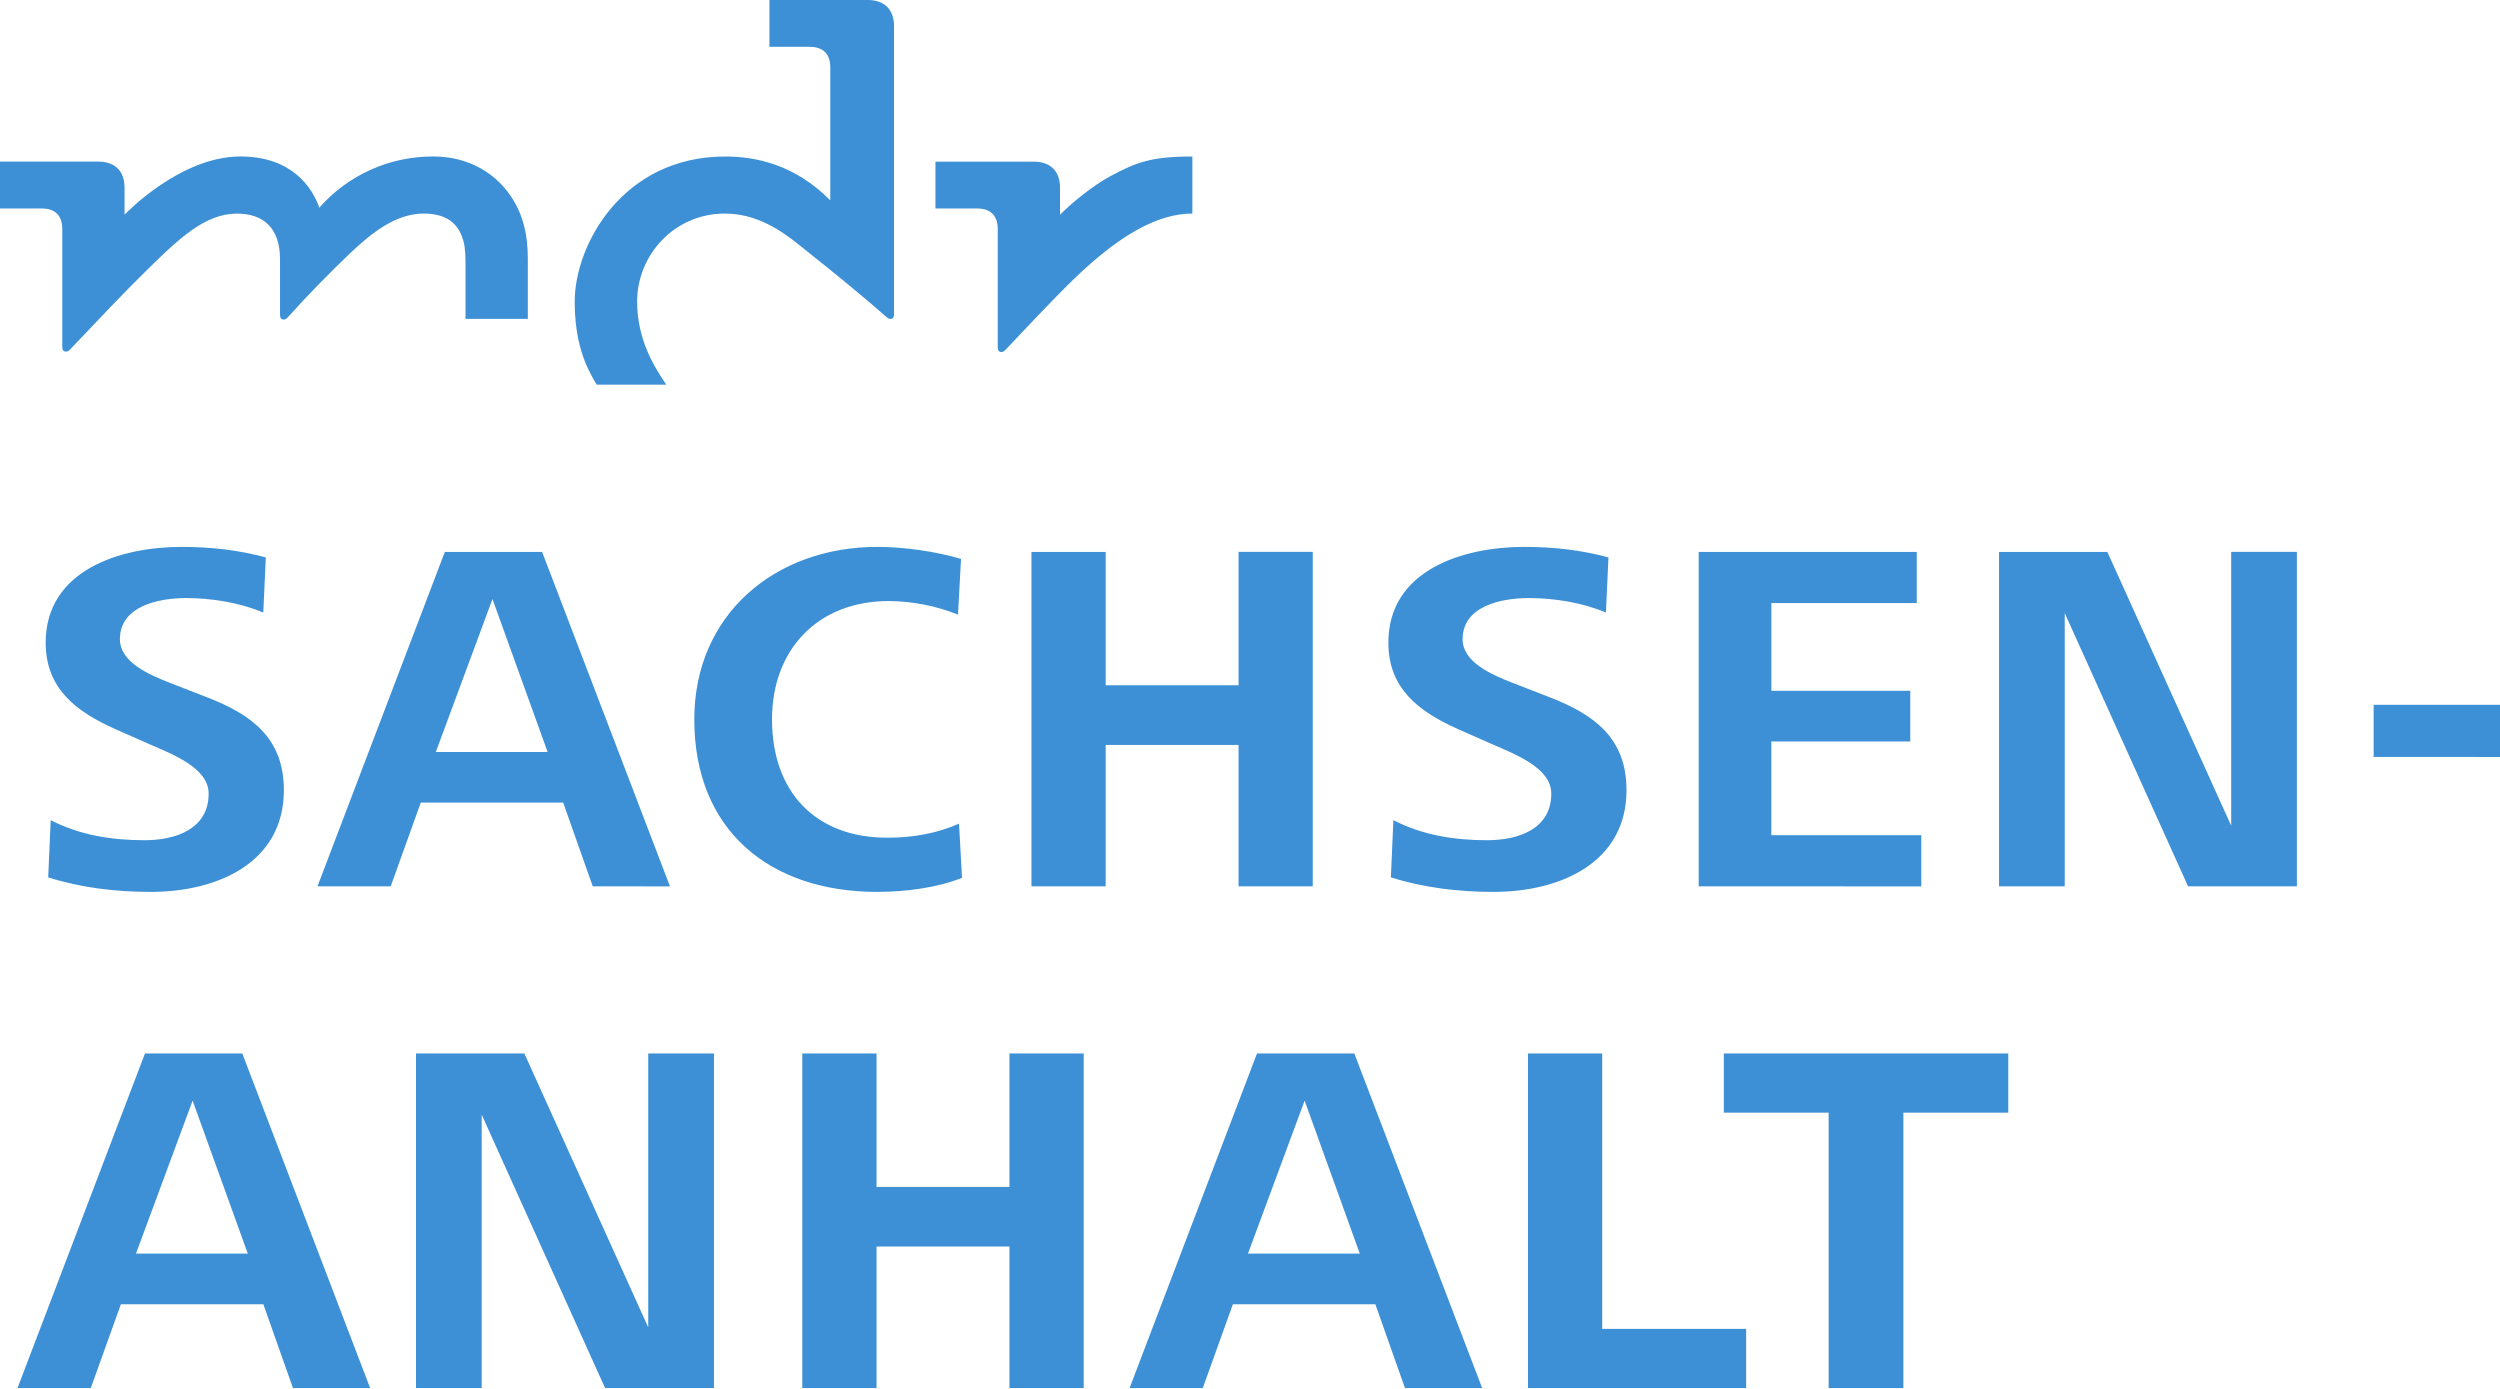
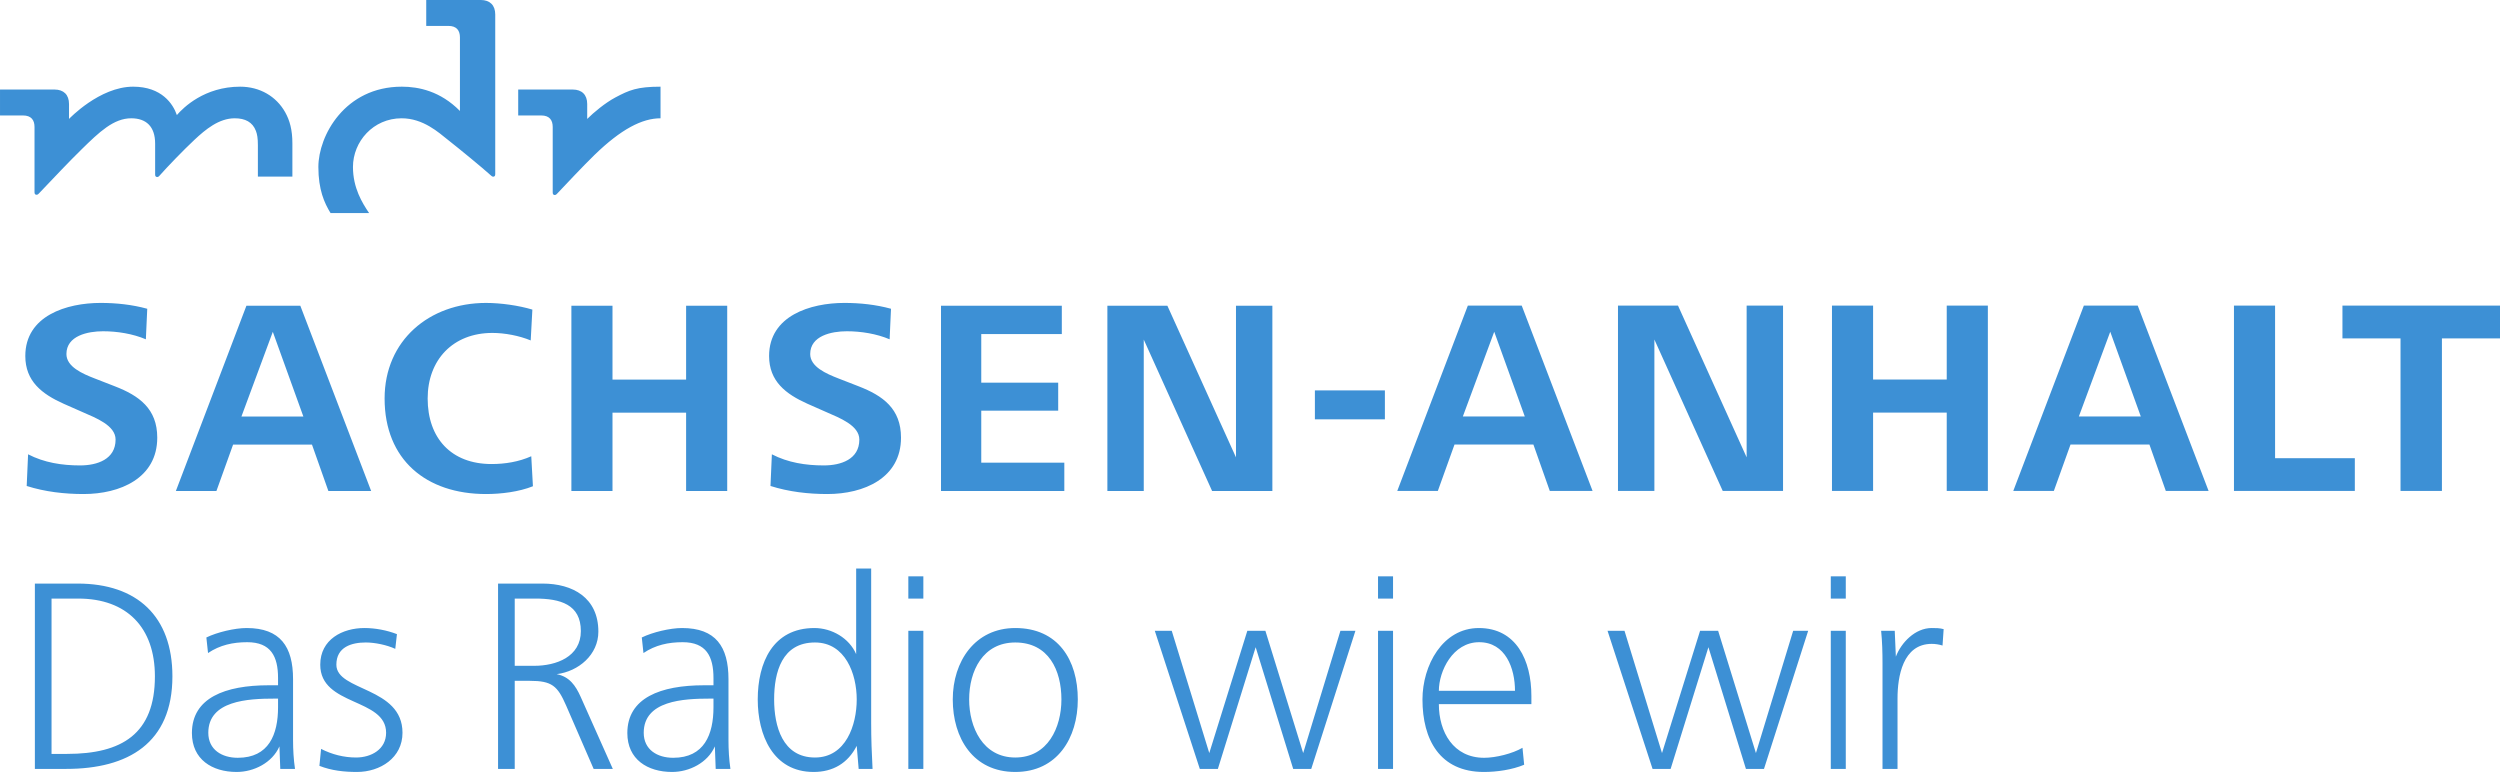
- <svg xmlns="http://www.w3.org/2000/svg" width="282.504" height="156.852" viewBox="0 0 74.746 41.5">
-   <path d="M31.693 6.42v-.807c0-.5-.29-.78-.784-.78h-2.94v1.4h1.243c.44 0 .619.248.619.618v3.527c0 .082.018.124.072.141.056.018.105-.004.151-.051.416-.438 1.391-1.482 2.025-2.098 1.436-1.396 2.575-1.985 3.571-1.985V4.679c-1.263 0-1.693.186-2.44.582-.547.292-1.175.815-1.517 1.158zm-10.01-1.741c-3.07 0-4.5 2.65-4.5 4.333 0 1.227.32 1.94.656 2.488h2.08c-.373-.552-.87-1.358-.87-2.488 0-1.37 1.095-2.627 2.626-2.627 1.171 0 2.008.775 2.49 1.156.701.553 1.818 1.47 2.34 1.938.05.045.095.07.152.052.054-.017.072-.059.072-.14V.78c0-.5-.29-.78-.784-.78h-2.94v1.4h1.2c.44 0 .619.248.619.618V5.99c-1.06-1.072-2.229-1.311-3.14-1.311zM9.545 6.21a4.518 4.518 0 0 1 3.416-1.532c1.066 0 1.949.524 2.43 1.378.249.445.39.955.39 1.673v1.804h-1.863V7.837c0-.376-.036-.583-.106-.768-.179-.478-.58-.684-1.143-.684-.854 0-1.576.601-2.177 1.163a35.167 35.167 0 0 0-1.896 1.948c-.044.05-.095.07-.152.052-.053-.017-.072-.059-.072-.142V7.75c0-.928-.492-1.364-1.29-1.364-.951 0-1.732.75-2.664 1.663-.728.712-1.395 1.426-2.332 2.408-.046.048-.095.068-.151.05-.054-.016-.073-.058-.073-.14V6.85c0-.37-.178-.618-.618-.618H0v-1.4h2.94c.494 0 .784.28.784.78v.807s1.647-1.741 3.462-1.741c1.54 0 2.155.93 2.36 1.532zm61.423 16.421v-1.559h3.778v1.56zM65.42 26.5l-3.688-8.17v8.17h-1.964v-9.999h3.238l3.703 8.186V16.5h1.964v10zm-14.632 0v-9.999h6.52v1.53h-4.347v2.623h4.153v1.514H52.96v2.803h4.483v1.53zm-6.13.166c-1.034 0-2.083-.12-3.073-.435l.075-1.71c.87.45 1.83.6 2.803.6.929 0 1.918-.33 1.918-1.394 0-.765-1.065-1.17-1.783-1.484l-1.02-.45c-1.168-.524-2.068-1.214-2.068-2.578 0-2.174 2.234-2.864 4.062-2.864.854 0 1.694.09 2.518.315l-.075 1.649c-.705-.3-1.544-.434-2.309-.434-.823 0-1.977.24-1.977 1.229 0 .69.87 1.064 1.528 1.319l1.08.42c1.319.51 2.293 1.214 2.293 2.773 0 2.189-2.01 3.044-3.971 3.044zm-7.627-.166v-4.227h-3.973V26.5h-2.219v-9.999h2.219v3.988h3.973V16.5h2.218v10zm-10.801.166c-3.223 0-5.472-1.845-5.472-5.158 0-3.133 2.413-5.157 5.472-5.157.794 0 1.754.135 2.503.36l-.09 1.664a5.71 5.71 0 0 0-2.068-.405c-2.13 0-3.493 1.455-3.493 3.538 0 2.144 1.274 3.538 3.448 3.538.734 0 1.469-.12 2.143-.42l.09 1.62c-.75.3-1.709.42-2.533.42zM14.724 17.91l-1.694 4.573h3.343zm2.999 8.59l-.885-2.503H12.58l-.899 2.503H9.492l3.808-9.999h2.908l3.823 10zm-13.209.166c-1.034 0-2.084-.12-3.073-.435l.075-1.71c.87.45 1.829.6 2.803.6.93 0 1.919-.33 1.919-1.394 0-.765-1.064-1.17-1.784-1.484l-1.02-.45c-1.169-.524-2.068-1.214-2.068-2.578 0-2.174 2.234-2.864 4.063-2.864.854 0 1.694.09 2.518.315l-.075 1.649c-.705-.3-1.544-.434-2.309-.434-.824 0-1.978.24-1.978 1.229 0 .69.87 1.064 1.529 1.319l1.079.42c1.32.51 2.294 1.214 2.294 2.773 0 2.189-2.01 3.044-3.973 3.044zm52.394 6.6V41.5h-2.235v-8.233H51.54v-1.77h8.504v1.77zM45.684 41.5V31.497h2.219v8.234h4.304v1.77zm-6.678-8.593l-1.694 4.574h3.344zm3 8.593l-.885-2.504h-4.26l-.9 2.504h-2.188l3.809-10.003h2.91L44.314 41.5zm-11.825 0v-4.23h-3.974v4.23h-2.22V31.497h2.22v3.99h3.974v-3.99h2.22V41.5zm-12.09 0l-3.689-8.173V41.5h-1.964V31.497h3.239l3.704 8.189v-8.189h1.965V41.5zM5.759 32.907l-1.694 4.574h3.344zm3 8.593l-.885-2.504H3.614l-.9 2.504H.524l3.81-10.003h2.91L11.066 41.5h-2.31" fill="#3d90d5" />
+ <svg xmlns="http://www.w3.org/2000/svg" width="800" height="247.03" version="1.1">
+   <path d="m621.61 206.57c-1.155-0.355-2.311-0.531-3.468-0.531-9.249 0-10.935 10.489-10.935 17.427v22.583h-4.804v-33.699c0-3.468-0.086-7.021-0.441-10.49h4.355l0.356 8.268c1.69-4.445 6.135-9.159 11.47-9.159 1.247 0 2.577 0 3.823 0.355zm-35.76 39.479v-44.189h4.8v44.189zm0-54.505v-7.112h4.8v7.112zm-21.374 54.505h-5.781l-12.002-38.945-12.092 38.945h-5.781l-14.405-44.189h5.426l12.002 39.123 12.181-39.123h5.781l12.092 39.123 11.914-39.123h4.804zm-91.148-40.545c-8.448 0-12.893 9.249-12.893 15.559h24.363c0-7.201-3.022-15.559-11.47-15.559zm-12.893 19.828c0 8.889 4.625 17.162 14.493 17.162 3.733 0 9.069-1.334 12.269-3.202l0.533 5.426c-3.823 1.6-8.714 2.311-12.893 2.311-14.137 0-19.648-10.403-19.648-23.206 0-10.851 6.4-22.852 18.048-22.852 12.002 0 16.806 10.403 16.806 21.695v2.667zm-19.466 20.717v-44.189h4.804v44.189zm0-54.505v-7.112h4.804v7.112zm-21.37 54.505h-5.779l-12.008-38.945-12.092 38.945h-5.781l-14.403-44.189h5.423l12.008 39.123 12.177-39.123h5.781l12.092 39.123 11.916-39.123h4.8zm-94.71-40.455c-10.402 0-14.76 9.159-14.76 18.228 0 8.889 4.359 18.582 14.76 18.582 10.406 0 14.765-9.602 14.765-18.582 0-9.339-4.093-18.228-14.765-18.228zm0 41.434c-13.514 0-20.004-10.848-20.004-23.206 0-12.184 7.111-22.852 20.004-22.852 13.694 0 20.008 10.224 20.008 22.852 0 12.358-6.58 23.206-20.008 23.206zm-34.221-0.979v-44.189h4.804v44.189zm0-54.505v-7.112h4.804v7.112zm-29.876 14.05c-10.581 0-13.07 9.514-13.07 18.228 0 8.534 2.667 18.582 13.07 18.582 9.891 0 13.359-10.403 13.359-18.582 0-8.184-3.648-18.228-13.359-18.228zm13.98 40.455-0.621-7.378c-2.847 5.601-7.647 8.357-13.802 8.357-13.07 0-17.873-11.916-17.873-23.206 0-11.738 4.802-22.852 18.138-22.852 5.534 0 11.136 3.202 13.357 8.357v-27.387h4.804v49.614c0 4.715 0.176 9.605 0.441 14.495zm-46.459-22.493h-1.157c-8.448 0-21.163 0.621-21.163 10.935 0 5.421 4.357 8.002 9.427 8.002 9.956 0 12.893-7.471 12.893-16.185zm0.709 22.493-0.266-7.203c-2.311 5.245-8.18 8.182-13.692 8.182-7.827 0-14.317-4.003-14.317-12.451 0-11.29 10.669-15.29 24.541-15.29h3.024v-2.313c0-6.936-2.313-11.47-9.87-11.47-4.535 0-8.714 0.891-12.537 3.468l-0.533-4.98c3.466-1.688 9.069-3.022 12.893-3.022 10.757 0 14.848 5.954 14.848 16.36v19.561c0 2.936 0.178 6.134 0.621 9.159zm-57.731-54.505h-6.579v21.516h6.223c7.025 0 14.938-2.842 14.938-11.115 0-8.534-6.58-10.402-14.583-10.402zm18.674 54.505-8.803-20.271c-2.758-6.315-4.535-7.913-11.649-7.913h-4.8v28.184h-5.335v-59.305h14.226c9.692 0 17.872 4.535 17.872 15.381 0 7.381-6.312 12.717-13.338 13.602 4.089 0.801 6.046 3.65 7.649 7.204l10.312 23.118zm-75.748 0.979c-4.091 0-8.18-0.445-12.004-1.955l0.533-5.426c3.468 1.778 7.292 2.756 11.204 2.756 4.802 0 9.604-2.577 9.604-7.912 0-11.205-21.074-8.448-21.074-21.786 0-8.093 7.112-11.736 14.137-11.736 3.468 0 7.202 0.711 10.403 1.955l-0.533 4.71c-2.668-1.24-6.491-2.041-9.425-2.041-4.534 0-9.424 1.42-9.424 7.111 0 8.538 21.161 7.027 21.161 21.786 0 8.002-7.115 12.537-14.582 12.537zm-25.242-23.472h-1.156c-8.446 0-21.161 0.621-21.161 10.935 0 5.421 4.357 8.002 9.426 8.002 9.958 0 12.891-7.471 12.891-16.185zm0.713 22.493-0.268-7.203c-2.312 5.245-8.18 8.182-13.693 8.182-7.824 0-14.315-4.003-14.315-12.451 0-11.29 10.67-15.29 24.54-15.29h3.023v-2.313c0-6.936-2.311-11.47-9.868-11.47-4.536 0-8.714 0.891-12.538 3.468l-0.533-4.98c3.468-1.688 9.07-3.022 12.893-3.022 10.759 0 14.849 5.954 14.849 16.36v19.561c0 2.936 0.177 6.134 0.623 9.159zm-64.659-54.505h-8.536v49.705h4.981c17.515 0 28.096-6.402 28.096-24.811 0-15.645-8.98-24.894-24.54-24.894zm-3.823 54.505h-10.047v-59.305h13.692c19.028 0 30.32 10.491 30.32 29.694 0 21.341-14.137 29.611-33.965 29.611zm399.56-111.87v-9.244h22.399v9.244zm-32.895 22.932-21.868-48.442v48.442h-11.642v-59.284h19.199l21.955 48.532v-48.532h11.642v59.284zm-86.751 0v-59.284h38.661v9.065h-25.777v15.556h24.62v8.975h-24.62v16.623h26.578v9.065zm-36.344 0.98c-6.13 0-12.353-0.711-18.22-2.578l0.443-10.135c5.156 2.668 10.845 3.558 16.622 3.558 5.503 0 11.368-1.957 11.368-8.268 0-4.535-6.31-6.933-10.569-8.8l-6.043-2.668c-6.934-3.109-12.267-7.198-12.267-15.287 0-12.889 13.244-16.978 24.081-16.978 5.064 0 10.044 0.535 14.93 1.867l-0.441 9.776c-4.179-1.777-9.155-2.574-13.689-2.574-4.882 0-11.726 1.422-11.726 7.288 0 4.089 5.156 6.307 9.059 7.819l6.402 2.492c7.823 3.019 13.597 7.198 13.597 16.443 0 12.974-11.912 18.044-23.547 18.044zm-45.222-0.98v-25.062h-23.556v25.062h-13.154v-59.284h13.154v23.641h23.556v-23.641h13.154v59.284zm-64.038 0.98c-19.11 0-32.443-10.936-32.443-30.577 0-18.575 14.31-30.577 32.443-30.577 4.71 0 10.398 0.801 14.843 2.132l-0.533 9.87c-3.644-1.511-8.267-2.402-12.266-2.402-12.623 0-20.709 8.624-20.709 20.977 0 12.709 7.553 20.977 20.442 20.977 4.355 0 8.711-0.711 12.711-2.488l0.533 9.596c-4.445 1.781-10.134 2.492-15.021 2.492zm-68.216-51.91-10.044 27.109h19.821zm17.778 50.93-5.245-14.841h-25.243l-5.332 14.841h-12.978l22.576-59.284h17.243l22.667 59.284zm-78.313 0.98c-6.133 0-12.356-0.711-18.222-2.578l0.445-10.135c5.155 2.668 10.844 3.558 16.621 3.558 5.511 0 11.377-1.957 11.377-8.268 0-4.535-6.311-6.933-10.577-8.8l-6.043-2.668c-6.934-3.109-12.267-7.198-12.267-15.287 0-12.889 13.244-16.978 24.088-16.978 5.066 0 10.044 0.535 14.933 1.867l-0.444 9.776c-4.178-1.777-9.155-2.574-13.688-2.574-4.889 0-11.733 1.422-11.733 7.288 0 4.089 5.155 6.307 9.066 7.819l6.4 2.492c7.822 3.019 13.6 7.198 13.6 16.443 0 12.974-11.911 18.044-23.554 18.044zm754.65-49.799v48.815h-13.248v-48.815h-18.584v-10.491h50.418v10.491zm-66.548 48.815v-59.306h13.158v48.813h25.52v10.492zm-39.59-50.948-10.046 27.119h19.828zm17.785 50.948-5.246-14.85h-25.254l-5.334 14.85h-12.983l22.585-59.306h17.249l22.673 59.306zm-70.108 0v-25.075h-23.564v25.075h-13.158v-59.306h13.158v23.651h23.564v-23.651h13.16v59.306zm-71.677 0-21.874-48.46v48.46h-11.648v-59.306h19.207l21.962 48.548v-48.548h11.648v59.306zm-73.124-50.948-10.044 27.119h19.826zm17.783 50.948-5.246-14.85h-25.25l-5.336 14.85h-12.983l22.585-59.306h17.249l22.673 59.306zm-308.03-119.05v-4.779c0-2.966-1.721-4.627-4.645-4.627h-17.435v8.297h7.374c2.61 0 3.668 1.475 3.668 3.667v20.912c0 0.487 0.109 0.736 0.426 0.839 0.333 0.105 0.627-0.023 0.9-0.307 2.466-2.591 8.247-8.783 12.004-12.437 8.513-8.278 15.271-11.769 21.173-11.769v-10.115c-7.49 0-10.04 1.104-14.463 3.453-3.248 1.728-6.971 4.827-9 6.867zm-59.345-10.32c-18.199 0-26.682 15.71-26.682 25.689 0 7.275 1.902 11.5 3.892 14.751h12.336c-2.215-3.272-5.16-8.05-5.16-14.751 0-8.122 6.492-15.574 15.568-15.574 6.941 0 11.902 4.597 14.759 6.852 4.16 3.282 10.783 8.714 13.88 11.495 0.292 0.266 0.561 0.414 0.895 0.305 0.32-0.098 0.427-0.349 0.427-0.832v-51.052c0-2.964-1.722-4.625-4.646-4.625h-17.435v8.297h7.117c2.607 0 3.668 1.475 3.668 3.664v23.553c-6.279-6.354-13.211-7.774-18.619-7.774zm-71.964 9.084c2.076-2.407 8.835-9.084 20.25-9.084 6.32 0 11.556 3.11 14.403 8.172 1.481 2.638 2.313 5.662 2.313 9.92v10.694h-11.039v-10.065c0-2.225-0.216-3.455-0.628-4.553-1.064-2.83-3.436-4.053-6.781-4.053-5.06 0-9.342 3.566-12.904 6.898-3.583 3.353-8.711 8.682-11.244 11.55-0.259 0.295-0.564 0.41-0.897 0.305-0.319-0.102-0.427-0.349-0.427-0.839v-9.824c0-5.507-2.921-8.09-7.649-8.09-5.641 0-10.27 4.445-15.796 9.858-4.316 4.225-8.271 8.456-13.827 14.279-0.27 0.282-0.561 0.404-0.898 0.301-0.317-0.1-0.428-0.347-0.428-0.837v-20.839c0-2.192-1.057-3.667-3.667-3.667h-7.375v-8.297h17.436c2.923 0 4.646 1.661 4.646 4.627v4.779s9.763-10.32 20.523-10.32c9.136 0 12.776 5.52 13.989 9.084" fill="#3d90d5" />
</svg>
